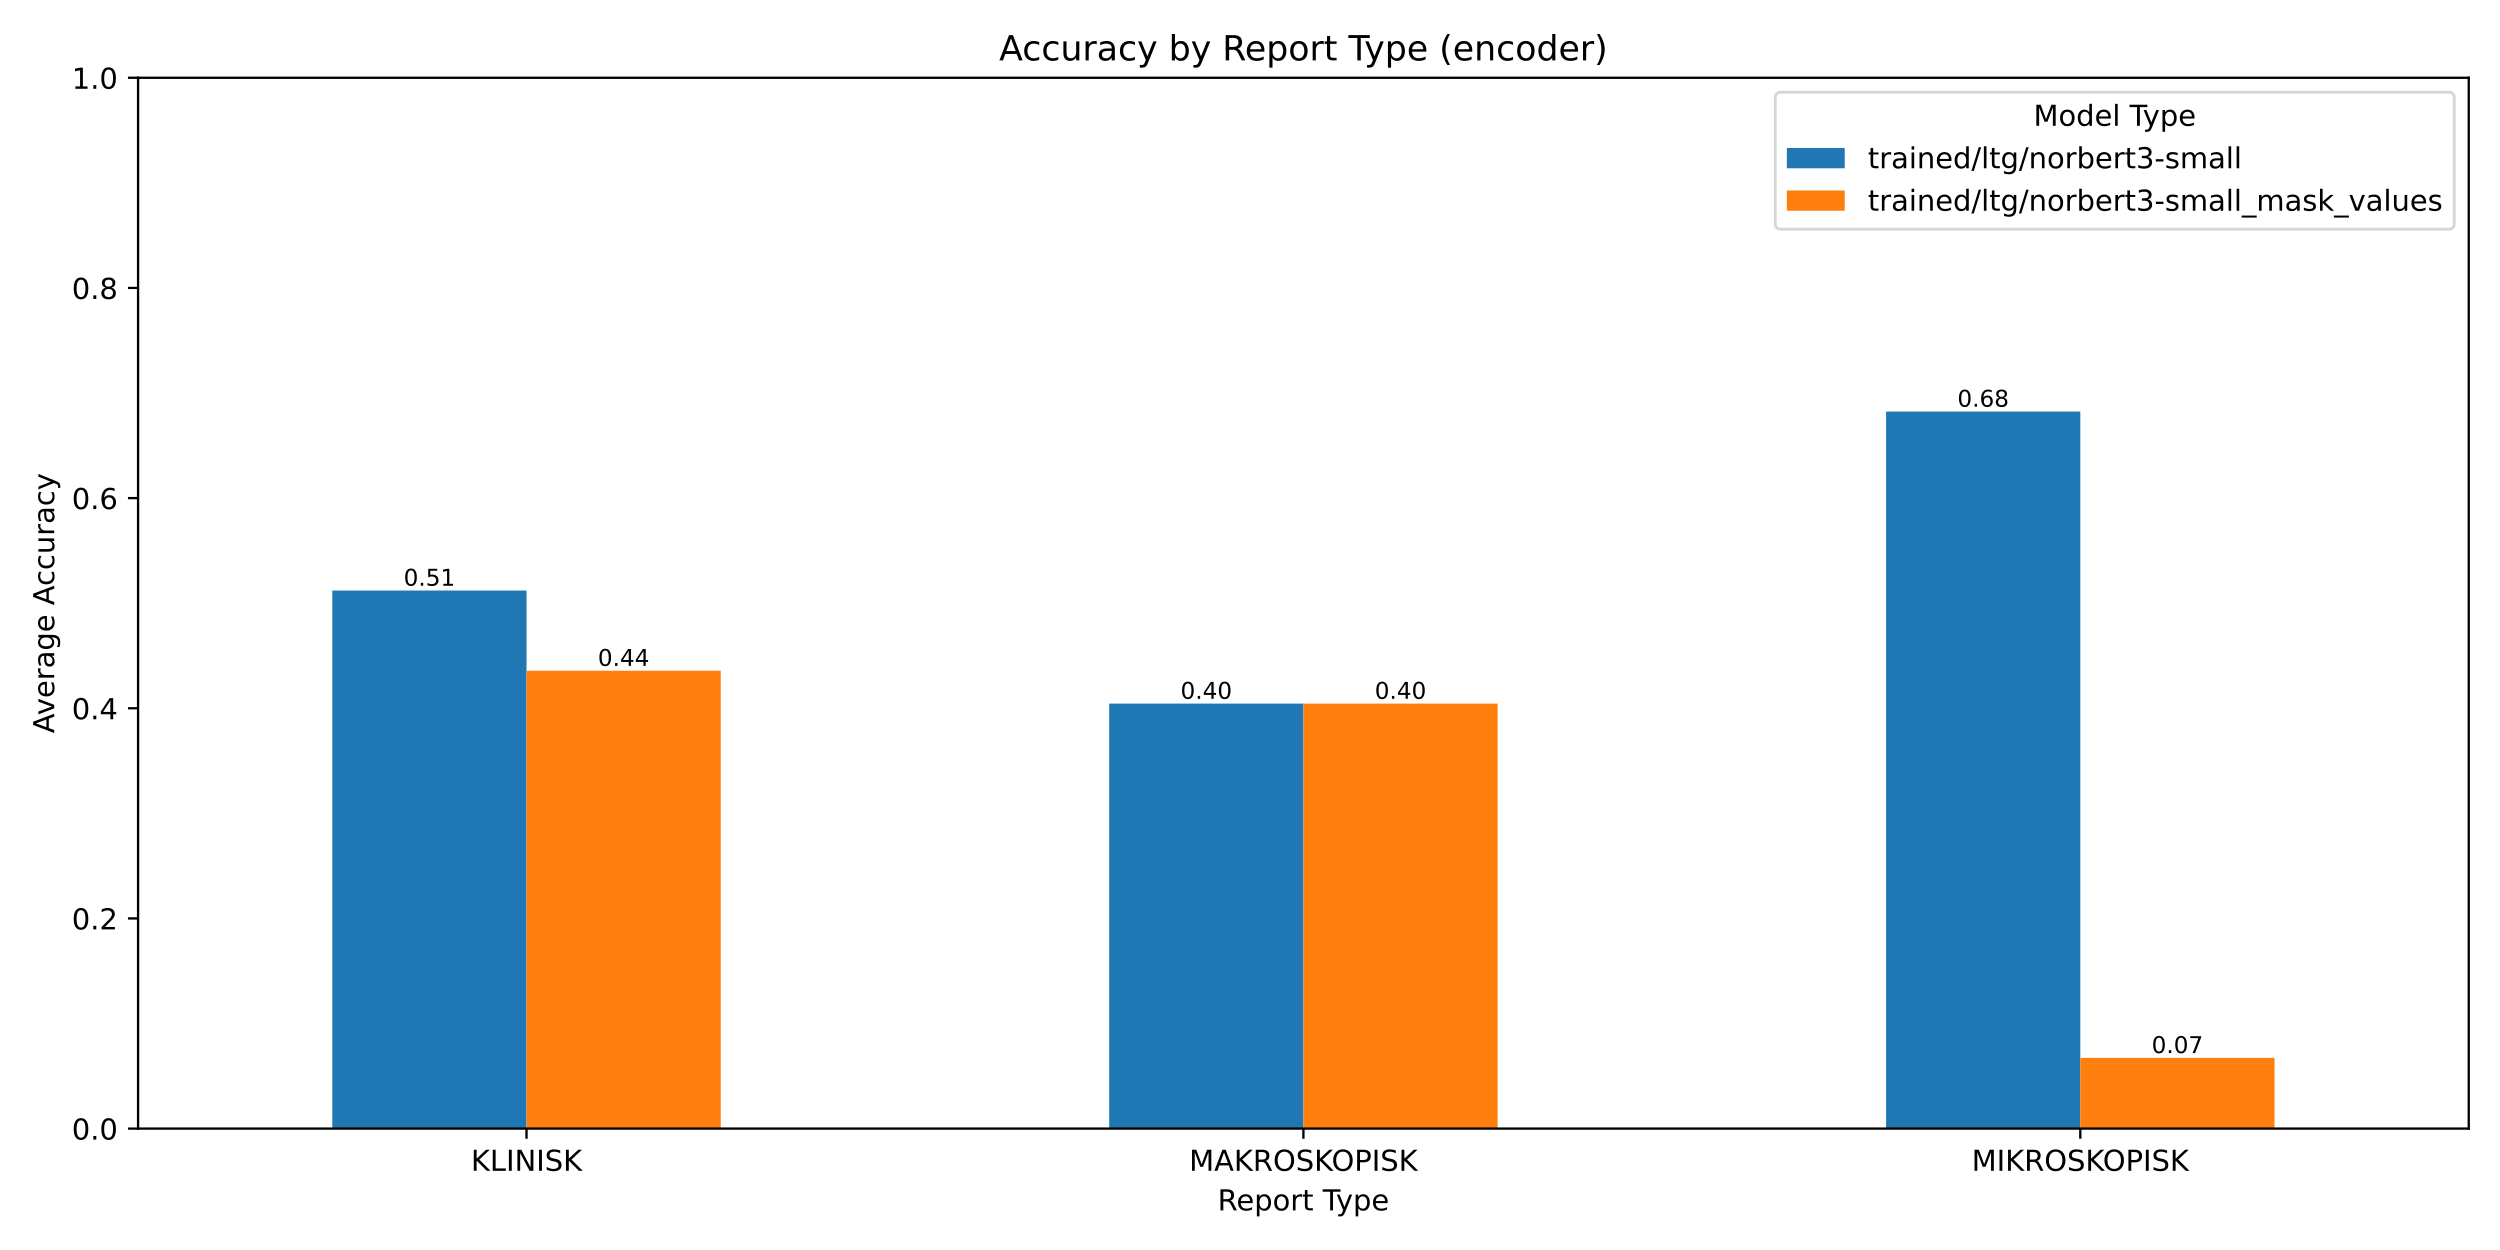
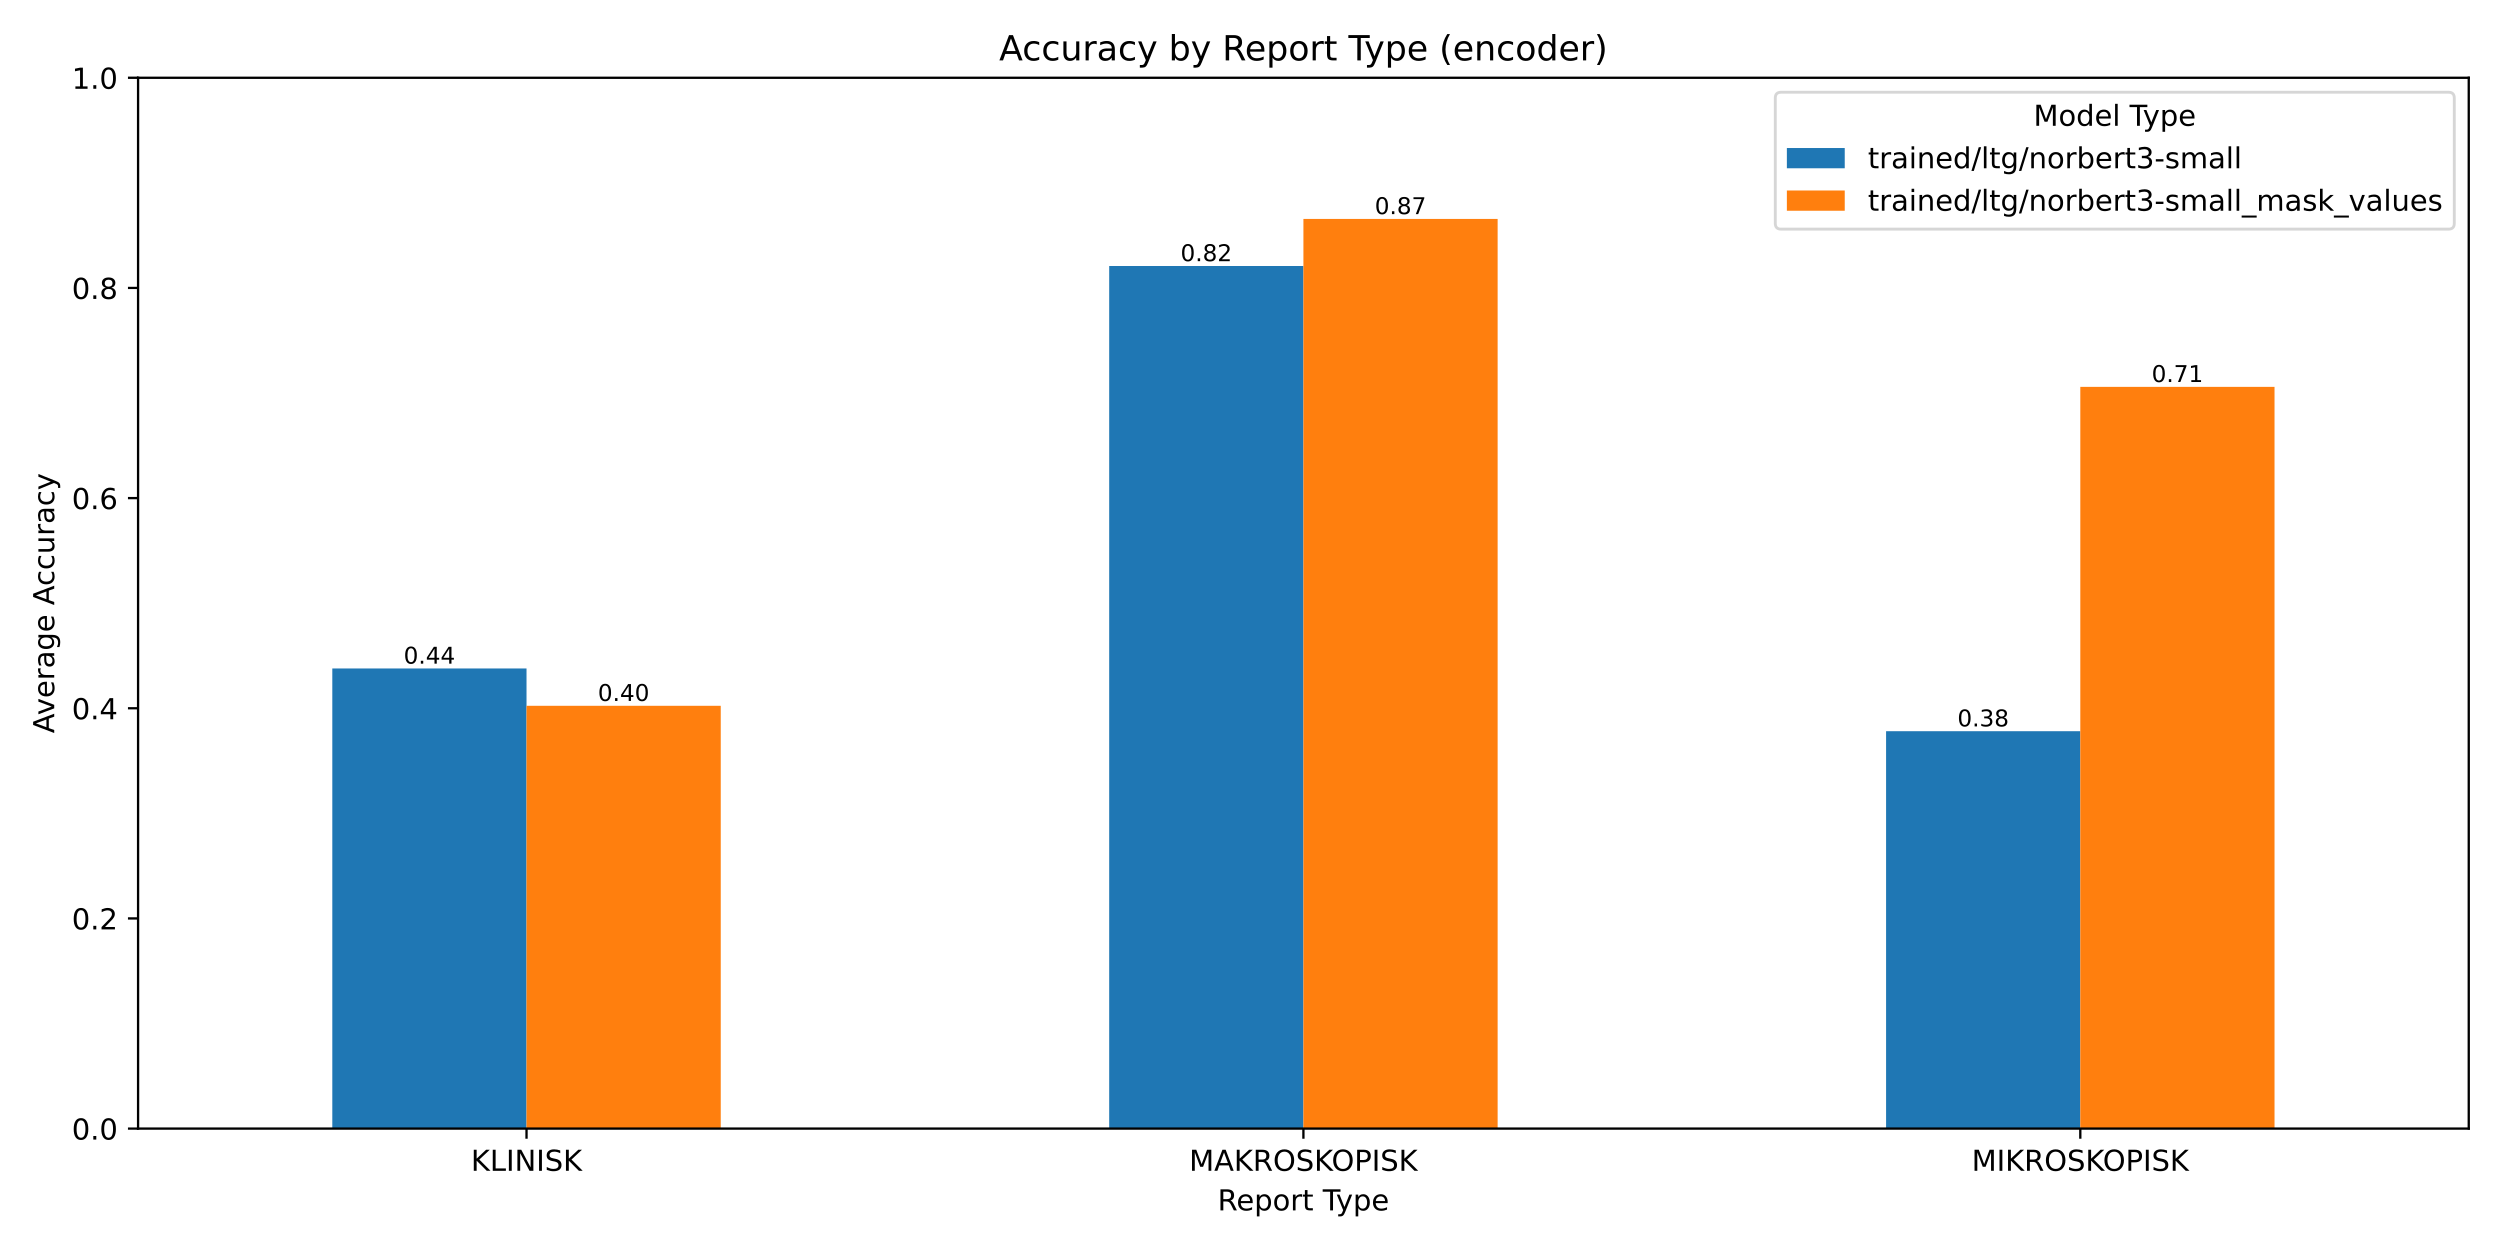
<svg xmlns="http://www.w3.org/2000/svg" xmlns:xlink="http://www.w3.org/1999/xlink" width="864pt" height="432pt" viewBox="0 0 864 432" version="1.1">
  <defs>
    <style type="text/css">*{stroke-linejoin: round; stroke-linecap: butt}</style>
  </defs>
  <g id="figure_1">
    <g id="patch_1">
      <path d="M 0 432  L 864 432  L 864 0  L 0 0  z " style="fill: #ffffff" />
    </g>
    <g id="axes_1">
      <g id="patch_2">
        <path d="M 47.72 390.04  L 853.2 390.04  L 853.2 26.88  L 47.72 26.88  z " style="fill: #ffffff" />
      </g>
      <g id="patch_3">
-         <path d="M 114.843 390.04  L 181.967 390.04  L 181.967 204.085  L 114.843 204.085  z " clip-path="url(#p39537fcc02)" style="fill: #1f77b4" />
+         <path d="M 114.843 390.04  L 181.967 390.04  L 181.967 231.023  L 114.843 231.023  z " clip-path="url(#p4cdccd4fc2)" style="fill: #1f77b4" />
      </g>
      <g id="patch_4">
-         <path d="M 383.337 390.04  L 450.46 390.04  L 450.46 243.174  L 383.337 243.174  z " clip-path="url(#p39537fcc02)" style="fill: #1f77b4" />
+         <path d="M 383.337 390.04  L 450.46 390.04  L 450.46 91.924  L 383.337 91.924  z " clip-path="url(#p4cdccd4fc2)" style="fill: #1f77b4" />
      </g>
      <g id="patch_5">
-         <path d="M 651.83 390.04  L 718.953 390.04  L 718.953 142.223  L 651.83 142.223  z " clip-path="url(#p39537fcc02)" style="fill: #1f77b4" />
+         <path d="M 651.83 390.04  L 718.953 390.04  L 718.953 252.711  L 651.83 252.711  z " clip-path="url(#p4cdccd4fc2)" style="fill: #1f77b4" />
      </g>
      <g id="patch_6">
-         <path d="M 181.967 390.04  L 249.09 390.04  L 249.09 231.796  L 181.967 231.796  z " clip-path="url(#p39537fcc02)" style="fill: #ff7f0e" />
+         <path d="M 181.967 390.04  L 249.09 390.04  L 249.09 243.916  L 181.967 243.916  z " clip-path="url(#p4cdccd4fc2)" style="fill: #ff7f0e" />
      </g>
      <g id="patch_7">
-         <path d="M 450.46 390.04  L 517.583 390.04  L 517.583 243.174  L 450.46 243.174  z " clip-path="url(#p39537fcc02)" style="fill: #ff7f0e" />
+         <path d="M 450.46 390.04  L 517.583 390.04  L 517.583 75.663  L 450.46 75.663  z " clip-path="url(#p4cdccd4fc2)" style="fill: #ff7f0e" />
      </g>
      <g id="patch_8">
-         <path d="M 718.953 390.04  L 786.077 390.04  L 786.077 365.601  L 718.953 365.601  z " clip-path="url(#p39537fcc02)" style="fill: #ff7f0e" />
+         <path d="M 718.953 390.04  L 786.077 390.04  L 786.077 133.692  L 718.953 133.692  z " clip-path="url(#p4cdccd4fc2)" style="fill: #ff7f0e" />
      </g>
      <g id="matplotlib.axis_1">
        <g id="xtick_1">
          <g id="line2d_1">
            <defs>
-               <path id="m0b6e1555a8" d="M 0 0  L 0 3.5  " style="stroke: #000000; stroke-width: 0.8" />
-             </defs>
-             <g>
-               <use xlink:href="#m0b6e1555a8" x="181.967" y="390.04" style="stroke: #000000; stroke-width: 0.8" />
+               <path id="md90fc7425c" d="M 0 0  L 0 3.5  " style="stroke: #000000; stroke-width: 0.8" />
+             </defs>
+             <g>
+               <use xlink:href="#md90fc7425c" x="181.967" y="390.04" style="stroke: #000000; stroke-width: 0.8" />
            </g>
          </g>
          <g id="text_1">
            <g transform="translate(162.7581 404.6384) scale(0.1 -0.1)">
              <defs>
                <path id="DejaVuSans-4b" d="M 628 4666  L 1259 4666  L 1259 2694  L 3353 4666  L 4166 4666  L 1850 2491  L 4331 0  L 3500 0  L 1259 2247  L 1259 0  L 628 0  L 628 4666  z " transform="scale(0.015625)" />
                <path id="DejaVuSans-4c" d="M 628 4666  L 1259 4666  L 1259 531  L 3531 531  L 3531 0  L 628 0  L 628 4666  z " transform="scale(0.015625)" />
                <path id="DejaVuSans-49" d="M 628 4666  L 1259 4666  L 1259 0  L 628 0  L 628 4666  z " transform="scale(0.015625)" />
                <path id="DejaVuSans-4e" d="M 628 4666  L 1478 4666  L 3547 763  L 3547 4666  L 4159 4666  L 4159 0  L 3309 0  L 1241 3903  L 1241 0  L 628 0  L 628 4666  z " transform="scale(0.015625)" />
                <path id="DejaVuSans-53" d="M 3425 4513  L 3425 3897  Q 3066 4069 2747 4153  Q 2428 4238 2131 4238  Q 1616 4238 1336 4038  Q 1056 3838 1056 3469  Q 1056 3159 1242 3001  Q 1428 2844 1947 2747  L 2328 2669  Q 3034 2534 3370 2195  Q 3706 1856 3706 1288  Q 3706 609 3251 259  Q 2797 -91 1919 -91  Q 1588 -91 1214 -16  Q 841 59 441 206  L 441 856  Q 825 641 1194 531  Q 1563 422 1919 422  Q 2459 422 2753 634  Q 3047 847 3047 1241  Q 3047 1584 2836 1778  Q 2625 1972 2144 2069  L 1759 2144  Q 1053 2284 737 2584  Q 422 2884 422 3419  Q 422 4038 858 4394  Q 1294 4750 2059 4750  Q 2388 4750 2728 4690  Q 3069 4631 3425 4513  z " transform="scale(0.015625)" />
              </defs>
              <use xlink:href="#DejaVuSans-4b" />
              <use xlink:href="#DejaVuSans-4c" transform="translate(65.57617 0)" />
              <use xlink:href="#DejaVuSans-49" transform="translate(121.2891 0)" />
              <use xlink:href="#DejaVuSans-4e" transform="translate(150.7812 0)" />
              <use xlink:href="#DejaVuSans-49" transform="translate(225.5859 0)" />
              <use xlink:href="#DejaVuSans-53" transform="translate(255.0781 0)" />
              <use xlink:href="#DejaVuSans-4b" transform="translate(318.5547 0)" />
            </g>
          </g>
        </g>
        <g id="xtick_2">
          <g id="line2d_2">
            <g>
-               <use xlink:href="#m0b6e1555a8" x="450.46" y="390.04" style="stroke: #000000; stroke-width: 0.8" />
+               <use xlink:href="#md90fc7425c" x="450.46" y="390.04" style="stroke: #000000; stroke-width: 0.8" />
            </g>
          </g>
          <g id="text_2">
            <g transform="translate(410.9795 404.6384) scale(0.1 -0.1)">
              <defs>
                <path id="DejaVuSans-4d" d="M 628 4666  L 1569 4666  L 2759 1491  L 3956 4666  L 4897 4666  L 4897 0  L 4281 0  L 4281 4097  L 3078 897  L 2444 897  L 1241 4097  L 1241 0  L 628 0  L 628 4666  z " transform="scale(0.015625)" />
                <path id="DejaVuSans-41" d="M 2188 4044  L 1331 1722  L 3047 1722  L 2188 4044  z M 1831 4666  L 2547 4666  L 4325 0  L 3669 0  L 3244 1197  L 1141 1197  L 716 0  L 50 0  L 1831 4666  z " transform="scale(0.015625)" />
                <path id="DejaVuSans-52" d="M 2841 2188  Q 3044 2119 3236 1894  Q 3428 1669 3622 1275  L 4263 0  L 3584 0  L 2988 1197  Q 2756 1666 2539 1819  Q 2322 1972 1947 1972  L 1259 1972  L 1259 0  L 628 0  L 628 4666  L 2053 4666  Q 2853 4666 3247 4331  Q 3641 3997 3641 3322  Q 3641 2881 3436 2590  Q 3231 2300 2841 2188  z M 1259 4147  L 1259 2491  L 2053 2491  Q 2509 2491 2742 2702  Q 2975 2913 2975 3322  Q 2975 3731 2742 3939  Q 2509 4147 2053 4147  L 1259 4147  z " transform="scale(0.015625)" />
                <path id="DejaVuSans-4f" d="M 2522 4238  Q 1834 4238 1429 3725  Q 1025 3213 1025 2328  Q 1025 1447 1429 934  Q 1834 422 2522 422  Q 3209 422 3611 934  Q 4013 1447 4013 2328  Q 4013 3213 3611 3725  Q 3209 4238 2522 4238  z M 2522 4750  Q 3503 4750 4090 4092  Q 4678 3434 4678 2328  Q 4678 1225 4090 567  Q 3503 -91 2522 -91  Q 1538 -91 948 565  Q 359 1222 359 2328  Q 359 3434 948 4092  Q 1538 4750 2522 4750  z " transform="scale(0.015625)" />
                <path id="DejaVuSans-50" d="M 1259 4147  L 1259 2394  L 2053 2394  Q 2494 2394 2734 2622  Q 2975 2850 2975 3272  Q 2975 3691 2734 3919  Q 2494 4147 2053 4147  L 1259 4147  z M 628 4666  L 2053 4666  Q 2838 4666 3239 4311  Q 3641 3956 3641 3272  Q 3641 2581 3239 2228  Q 2838 1875 2053 1875  L 1259 1875  L 1259 0  L 628 0  L 628 4666  z " transform="scale(0.015625)" />
              </defs>
              <use xlink:href="#DejaVuSans-4d" />
              <use xlink:href="#DejaVuSans-41" transform="translate(86.2793 0)" />
              <use xlink:href="#DejaVuSans-4b" transform="translate(154.6875 0)" />
              <use xlink:href="#DejaVuSans-52" transform="translate(220.2637 0)" />
              <use xlink:href="#DejaVuSans-4f" transform="translate(289.7461 0)" />
              <use xlink:href="#DejaVuSans-53" transform="translate(368.457 0)" />
              <use xlink:href="#DejaVuSans-4b" transform="translate(431.9336 0)" />
              <use xlink:href="#DejaVuSans-4f" transform="translate(492.0098 0)" />
              <use xlink:href="#DejaVuSans-50" transform="translate(570.7207 0)" />
              <use xlink:href="#DejaVuSans-49" transform="translate(631.0234 0)" />
              <use xlink:href="#DejaVuSans-53" transform="translate(660.5156 0)" />
              <use xlink:href="#DejaVuSans-4b" transform="translate(723.9922 0)" />
            </g>
          </g>
        </g>
        <g id="xtick_3">
          <g id="line2d_3">
            <g>
-               <use xlink:href="#m0b6e1555a8" x="718.953" y="390.04" style="stroke: #000000; stroke-width: 0.8" />
+               <use xlink:href="#md90fc7425c" x="718.953" y="390.04" style="stroke: #000000; stroke-width: 0.8" />
            </g>
          </g>
          <g id="text_3">
            <g transform="translate(681.4182 404.6384) scale(0.1 -0.1)">
              <use xlink:href="#DejaVuSans-4d" />
              <use xlink:href="#DejaVuSans-49" transform="translate(86.2793 0)" />
              <use xlink:href="#DejaVuSans-4b" transform="translate(115.7715 0)" />
              <use xlink:href="#DejaVuSans-52" transform="translate(181.3477 0)" />
              <use xlink:href="#DejaVuSans-4f" transform="translate(250.8301 0)" />
              <use xlink:href="#DejaVuSans-53" transform="translate(329.541 0)" />
              <use xlink:href="#DejaVuSans-4b" transform="translate(393.0176 0)" />
              <use xlink:href="#DejaVuSans-4f" transform="translate(453.0938 0)" />
              <use xlink:href="#DejaVuSans-50" transform="translate(531.8047 0)" />
              <use xlink:href="#DejaVuSans-49" transform="translate(592.1074 0)" />
              <use xlink:href="#DejaVuSans-53" transform="translate(621.5996 0)" />
              <use xlink:href="#DejaVuSans-4b" transform="translate(685.0762 0)" />
            </g>
          </g>
        </g>
        <g id="text_4">
          <g transform="translate(420.8131 418.3166) scale(0.1 -0.1)">
            <defs>
              <path id="DejaVuSans-65" d="M 3597 1894  L 3597 1613  L 953 1613  Q 991 1019 1311 708  Q 1631 397 2203 397  Q 2534 397 2845 478  Q 3156 559 3463 722  L 3463 178  Q 3153 47 2828 -22  Q 2503 -91 2169 -91  Q 1331 -91 842 396  Q 353 884 353 1716  Q 353 2575 817 3079  Q 1281 3584 2069 3584  Q 2775 3584 3186 3129  Q 3597 2675 3597 1894  z M 3022 2063  Q 3016 2534 2758 2815  Q 2500 3097 2075 3097  Q 1594 3097 1305 2825  Q 1016 2553 972 2059  L 3022 2063  z " transform="scale(0.015625)" />
              <path id="DejaVuSans-70" d="M 1159 525  L 1159 -1331  L 581 -1331  L 581 3500  L 1159 3500  L 1159 2969  Q 1341 3281 1617 3432  Q 1894 3584 2278 3584  Q 2916 3584 3314 3078  Q 3713 2572 3713 1747  Q 3713 922 3314 415  Q 2916 -91 2278 -91  Q 1894 -91 1617 61  Q 1341 213 1159 525  z M 3116 1747  Q 3116 2381 2855 2742  Q 2594 3103 2138 3103  Q 1681 3103 1420 2742  Q 1159 2381 1159 1747  Q 1159 1113 1420 752  Q 1681 391 2138 391  Q 2594 391 2855 752  Q 3116 1113 3116 1747  z " transform="scale(0.015625)" />
              <path id="DejaVuSans-6f" d="M 1959 3097  Q 1497 3097 1228 2736  Q 959 2375 959 1747  Q 959 1119 1226 758  Q 1494 397 1959 397  Q 2419 397 2687 759  Q 2956 1122 2956 1747  Q 2956 2369 2687 2733  Q 2419 3097 1959 3097  z M 1959 3584  Q 2709 3584 3137 3096  Q 3566 2609 3566 1747  Q 3566 888 3137 398  Q 2709 -91 1959 -91  Q 1206 -91 779 398  Q 353 888 353 1747  Q 353 2609 779 3096  Q 1206 3584 1959 3584  z " transform="scale(0.015625)" />
              <path id="DejaVuSans-72" d="M 2631 2963  Q 2534 3019 2420 3045  Q 2306 3072 2169 3072  Q 1681 3072 1420 2755  Q 1159 2438 1159 1844  L 1159 0  L 581 0  L 581 3500  L 1159 3500  L 1159 2956  Q 1341 3275 1631 3429  Q 1922 3584 2338 3584  Q 2397 3584 2469 3576  Q 2541 3569 2628 3553  L 2631 2963  z " transform="scale(0.015625)" />
              <path id="DejaVuSans-74" d="M 1172 4494  L 1172 3500  L 2356 3500  L 2356 3053  L 1172 3053  L 1172 1153  Q 1172 725 1289 603  Q 1406 481 1766 481  L 2356 481  L 2356 0  L 1766 0  Q 1100 0 847 248  Q 594 497 594 1153  L 594 3053  L 172 3053  L 172 3500  L 594 3500  L 594 4494  L 1172 4494  z " transform="scale(0.015625)" />
              <path id="DejaVuSans-20" transform="scale(0.015625)" />
              <path id="DejaVuSans-54" d="M -19 4666  L 3928 4666  L 3928 4134  L 2272 4134  L 2272 0  L 1638 0  L 1638 4134  L -19 4134  L -19 4666  z " transform="scale(0.015625)" />
              <path id="DejaVuSans-79" d="M 2059 -325  Q 1816 -950 1584 -1140  Q 1353 -1331 966 -1331  L 506 -1331  L 506 -850  L 844 -850  Q 1081 -850 1212 -737  Q 1344 -625 1503 -206  L 1606 56  L 191 3500  L 800 3500  L 1894 763  L 2988 3500  L 3597 3500  L 2059 -325  z " transform="scale(0.015625)" />
            </defs>
            <use xlink:href="#DejaVuSans-52" />
            <use xlink:href="#DejaVuSans-65" transform="translate(64.98242 0)" />
            <use xlink:href="#DejaVuSans-70" transform="translate(126.5059 0)" />
            <use xlink:href="#DejaVuSans-6f" transform="translate(189.9824 0)" />
            <use xlink:href="#DejaVuSans-72" transform="translate(251.1641 0)" />
            <use xlink:href="#DejaVuSans-74" transform="translate(292.2773 0)" />
            <use xlink:href="#DejaVuSans-20" transform="translate(331.4863 0)" />
            <use xlink:href="#DejaVuSans-54" transform="translate(363.2734 0)" />
            <use xlink:href="#DejaVuSans-79" transform="translate(408.7324 0)" />
            <use xlink:href="#DejaVuSans-70" transform="translate(467.9121 0)" />
            <use xlink:href="#DejaVuSans-65" transform="translate(531.3887 0)" />
          </g>
        </g>
      </g>
      <g id="matplotlib.axis_2">
        <g id="ytick_1">
          <g id="line2d_4">
            <defs>
-               <path id="m4c3540ee3f" d="M 0 0  L -3.5 0  " style="stroke: #000000; stroke-width: 0.8" />
-             </defs>
-             <g>
-               <use xlink:href="#m4c3540ee3f" x="47.72" y="390.04" style="stroke: #000000; stroke-width: 0.8" />
+               <path id="mf74cf3e84b" d="M 0 0  L -3.5 0  " style="stroke: #000000; stroke-width: 0.8" />
+             </defs>
+             <g>
+               <use xlink:href="#mf74cf3e84b" x="47.72" y="390.04" style="stroke: #000000; stroke-width: 0.8" />
            </g>
          </g>
          <g id="text_5">
            <g transform="translate(24.81687 393.8392) scale(0.1 -0.1)">
              <defs>
                <path id="DejaVuSans-30" d="M 2034 4250  Q 1547 4250 1301 3770  Q 1056 3291 1056 2328  Q 1056 1369 1301 889  Q 1547 409 2034 409  Q 2525 409 2770 889  Q 3016 1369 3016 2328  Q 3016 3291 2770 3770  Q 2525 4250 2034 4250  z M 2034 4750  Q 2819 4750 3233 4129  Q 3647 3509 3647 2328  Q 3647 1150 3233 529  Q 2819 -91 2034 -91  Q 1250 -91 836 529  Q 422 1150 422 2328  Q 422 3509 836 4129  Q 1250 4750 2034 4750  z " transform="scale(0.015625)" />
                <path id="DejaVuSans-2e" d="M 684 794  L 1344 794  L 1344 0  L 684 0  L 684 794  z " transform="scale(0.015625)" />
              </defs>
              <use xlink:href="#DejaVuSans-30" />
              <use xlink:href="#DejaVuSans-2e" transform="translate(63.62305 0)" />
              <use xlink:href="#DejaVuSans-30" transform="translate(95.41016 0)" />
            </g>
          </g>
        </g>
        <g id="ytick_2">
          <g id="line2d_5">
            <g>
-               <use xlink:href="#m4c3540ee3f" x="47.72" y="317.408" style="stroke: #000000; stroke-width: 0.8" />
+               <use xlink:href="#mf74cf3e84b" x="47.72" y="317.408" style="stroke: #000000; stroke-width: 0.8" />
            </g>
          </g>
          <g id="text_6">
            <g transform="translate(24.81687 321.2072) scale(0.1 -0.1)">
              <defs>
                <path id="DejaVuSans-32" d="M 1228 531  L 3431 531  L 3431 0  L 469 0  L 469 531  Q 828 903 1448 1529  Q 2069 2156 2228 2338  Q 2531 2678 2651 2914  Q 2772 3150 2772 3378  Q 2772 3750 2511 3984  Q 2250 4219 1831 4219  Q 1534 4219 1204 4116  Q 875 4013 500 3803  L 500 4441  Q 881 4594 1212 4672  Q 1544 4750 1819 4750  Q 2544 4750 2975 4387  Q 3406 4025 3406 3419  Q 3406 3131 3298 2873  Q 3191 2616 2906 2266  Q 2828 2175 2409 1742  Q 1991 1309 1228 531  z " transform="scale(0.015625)" />
              </defs>
              <use xlink:href="#DejaVuSans-30" />
              <use xlink:href="#DejaVuSans-2e" transform="translate(63.62305 0)" />
              <use xlink:href="#DejaVuSans-32" transform="translate(95.41016 0)" />
            </g>
          </g>
        </g>
        <g id="ytick_3">
          <g id="line2d_6">
            <g>
-               <use xlink:href="#m4c3540ee3f" x="47.72" y="244.776" style="stroke: #000000; stroke-width: 0.8" />
+               <use xlink:href="#mf74cf3e84b" x="47.72" y="244.776" style="stroke: #000000; stroke-width: 0.8" />
            </g>
          </g>
          <g id="text_7">
            <g transform="translate(24.81687 248.5752) scale(0.1 -0.1)">
              <defs>
                <path id="DejaVuSans-34" d="M 2419 4116  L 825 1625  L 2419 1625  L 2419 4116  z M 2253 4666  L 3047 4666  L 3047 1625  L 3713 1625  L 3713 1100  L 3047 1100  L 3047 0  L 2419 0  L 2419 1100  L 313 1100  L 313 1709  L 2253 4666  z " transform="scale(0.015625)" />
              </defs>
              <use xlink:href="#DejaVuSans-30" />
              <use xlink:href="#DejaVuSans-2e" transform="translate(63.62305 0)" />
              <use xlink:href="#DejaVuSans-34" transform="translate(95.41016 0)" />
            </g>
          </g>
        </g>
        <g id="ytick_4">
          <g id="line2d_7">
            <g>
-               <use xlink:href="#m4c3540ee3f" x="47.72" y="172.144" style="stroke: #000000; stroke-width: 0.8" />
+               <use xlink:href="#mf74cf3e84b" x="47.72" y="172.144" style="stroke: #000000; stroke-width: 0.8" />
            </g>
          </g>
          <g id="text_8">
            <g transform="translate(24.81687 175.9432) scale(0.1 -0.1)">
              <defs>
                <path id="DejaVuSans-36" d="M 2113 2584  Q 1688 2584 1439 2293  Q 1191 2003 1191 1497  Q 1191 994 1439 701  Q 1688 409 2113 409  Q 2538 409 2786 701  Q 3034 994 3034 1497  Q 3034 2003 2786 2293  Q 2538 2584 2113 2584  z M 3366 4563  L 3366 3988  Q 3128 4100 2886 4159  Q 2644 4219 2406 4219  Q 1781 4219 1451 3797  Q 1122 3375 1075 2522  Q 1259 2794 1537 2939  Q 1816 3084 2150 3084  Q 2853 3084 3261 2657  Q 3669 2231 3669 1497  Q 3669 778 3244 343  Q 2819 -91 2113 -91  Q 1303 -91 875 529  Q 447 1150 447 2328  Q 447 3434 972 4092  Q 1497 4750 2381 4750  Q 2619 4750 2861 4703  Q 3103 4656 3366 4563  z " transform="scale(0.015625)" />
              </defs>
              <use xlink:href="#DejaVuSans-30" />
              <use xlink:href="#DejaVuSans-2e" transform="translate(63.62305 0)" />
              <use xlink:href="#DejaVuSans-36" transform="translate(95.41016 0)" />
            </g>
          </g>
        </g>
        <g id="ytick_5">
          <g id="line2d_8">
            <g>
-               <use xlink:href="#m4c3540ee3f" x="47.72" y="99.512" style="stroke: #000000; stroke-width: 0.8" />
+               <use xlink:href="#mf74cf3e84b" x="47.72" y="99.512" style="stroke: #000000; stroke-width: 0.8" />
            </g>
          </g>
          <g id="text_9">
            <g transform="translate(24.81687 103.3112) scale(0.1 -0.1)">
              <defs>
                <path id="DejaVuSans-38" d="M 2034 2216  Q 1584 2216 1326 1975  Q 1069 1734 1069 1313  Q 1069 891 1326 650  Q 1584 409 2034 409  Q 2484 409 2743 651  Q 3003 894 3003 1313  Q 3003 1734 2745 1975  Q 2488 2216 2034 2216  z M 1403 2484  Q 997 2584 770 2862  Q 544 3141 544 3541  Q 544 4100 942 4425  Q 1341 4750 2034 4750  Q 2731 4750 3128 4425  Q 3525 4100 3525 3541  Q 3525 3141 3298 2862  Q 3072 2584 2669 2484  Q 3125 2378 3379 2068  Q 3634 1759 3634 1313  Q 3634 634 3220 271  Q 2806 -91 2034 -91  Q 1263 -91 848 271  Q 434 634 434 1313  Q 434 1759 690 2068  Q 947 2378 1403 2484  z M 1172 3481  Q 1172 3119 1398 2916  Q 1625 2713 2034 2713  Q 2441 2713 2670 2916  Q 2900 3119 2900 3481  Q 2900 3844 2670 4047  Q 2441 4250 2034 4250  Q 1625 4250 1398 4047  Q 1172 3844 1172 3481  z " transform="scale(0.015625)" />
              </defs>
              <use xlink:href="#DejaVuSans-30" />
              <use xlink:href="#DejaVuSans-2e" transform="translate(63.62305 0)" />
              <use xlink:href="#DejaVuSans-38" transform="translate(95.41016 0)" />
            </g>
          </g>
        </g>
        <g id="ytick_6">
          <g id="line2d_9">
            <g>
-               <use xlink:href="#m4c3540ee3f" x="47.72" y="26.88" style="stroke: #000000; stroke-width: 0.8" />
+               <use xlink:href="#mf74cf3e84b" x="47.72" y="26.88" style="stroke: #000000; stroke-width: 0.8" />
            </g>
          </g>
          <g id="text_10">
            <g transform="translate(24.81687 30.67922) scale(0.1 -0.1)">
              <defs>
                <path id="DejaVuSans-31" d="M 794 531  L 1825 531  L 1825 4091  L 703 3866  L 703 4441  L 1819 4666  L 2450 4666  L 2450 531  L 3481 531  L 3481 0  L 794 0  L 794 531  z " transform="scale(0.015625)" />
              </defs>
              <use xlink:href="#DejaVuSans-31" />
              <use xlink:href="#DejaVuSans-2e" transform="translate(63.62305 0)" />
              <use xlink:href="#DejaVuSans-30" transform="translate(95.41016 0)" />
            </g>
          </g>
        </g>
        <g id="text_11">
          <g transform="translate(18.73719 253.41) rotate(-90) scale(0.1 -0.1)">
            <defs>
              <path id="DejaVuSans-76" d="M 191 3500  L 800 3500  L 1894 563  L 2988 3500  L 3597 3500  L 2284 0  L 1503 0  L 191 3500  z " transform="scale(0.015625)" />
              <path id="DejaVuSans-61" d="M 2194 1759  Q 1497 1759 1228 1600  Q 959 1441 959 1056  Q 959 750 1161 570  Q 1363 391 1709 391  Q 2188 391 2477 730  Q 2766 1069 2766 1631  L 2766 1759  L 2194 1759  z M 3341 1997  L 3341 0  L 2766 0  L 2766 531  Q 2569 213 2275 61  Q 1981 -91 1556 -91  Q 1019 -91 701 211  Q 384 513 384 1019  Q 384 1609 779 1909  Q 1175 2209 1959 2209  L 2766 2209  L 2766 2266  Q 2766 2663 2505 2880  Q 2244 3097 1772 3097  Q 1472 3097 1187 3025  Q 903 2953 641 2809  L 641 3341  Q 956 3463 1253 3523  Q 1550 3584 1831 3584  Q 2591 3584 2966 3190  Q 3341 2797 3341 1997  z " transform="scale(0.015625)" />
              <path id="DejaVuSans-67" d="M 2906 1791  Q 2906 2416 2648 2759  Q 2391 3103 1925 3103  Q 1463 3103 1205 2759  Q 947 2416 947 1791  Q 947 1169 1205 825  Q 1463 481 1925 481  Q 2391 481 2648 825  Q 2906 1169 2906 1791  z M 3481 434  Q 3481 -459 3084 -895  Q 2688 -1331 1869 -1331  Q 1566 -1331 1297 -1286  Q 1028 -1241 775 -1147  L 775 -588  Q 1028 -725 1275 -790  Q 1522 -856 1778 -856  Q 2344 -856 2625 -561  Q 2906 -266 2906 331  L 2906 616  Q 2728 306 2450 153  Q 2172 0 1784 0  Q 1141 0 747 490  Q 353 981 353 1791  Q 353 2603 747 3093  Q 1141 3584 1784 3584  Q 2172 3584 2450 3431  Q 2728 3278 2906 2969  L 2906 3500  L 3481 3500  L 3481 434  z " transform="scale(0.015625)" />
              <path id="DejaVuSans-63" d="M 3122 3366  L 3122 2828  Q 2878 2963 2633 3030  Q 2388 3097 2138 3097  Q 1578 3097 1268 2742  Q 959 2388 959 1747  Q 959 1106 1268 751  Q 1578 397 2138 397  Q 2388 397 2633 464  Q 2878 531 3122 666  L 3122 134  Q 2881 22 2623 -34  Q 2366 -91 2075 -91  Q 1284 -91 818 406  Q 353 903 353 1747  Q 353 2603 823 3093  Q 1294 3584 2113 3584  Q 2378 3584 2631 3529  Q 2884 3475 3122 3366  z " transform="scale(0.015625)" />
              <path id="DejaVuSans-75" d="M 544 1381  L 544 3500  L 1119 3500  L 1119 1403  Q 1119 906 1312 657  Q 1506 409 1894 409  Q 2359 409 2629 706  Q 2900 1003 2900 1516  L 2900 3500  L 3475 3500  L 3475 0  L 2900 0  L 2900 538  Q 2691 219 2414 64  Q 2138 -91 1772 -91  Q 1169 -91 856 284  Q 544 659 544 1381  z M 1991 3584  L 1991 3584  z " transform="scale(0.015625)" />
            </defs>
            <use xlink:href="#DejaVuSans-41" />
            <use xlink:href="#DejaVuSans-76" transform="translate(62.5332 0)" />
            <use xlink:href="#DejaVuSans-65" transform="translate(121.7129 0)" />
            <use xlink:href="#DejaVuSans-72" transform="translate(183.2363 0)" />
            <use xlink:href="#DejaVuSans-61" transform="translate(224.3496 0)" />
            <use xlink:href="#DejaVuSans-67" transform="translate(285.6289 0)" />
            <use xlink:href="#DejaVuSans-65" transform="translate(349.1055 0)" />
            <use xlink:href="#DejaVuSans-20" transform="translate(410.6289 0)" />
            <use xlink:href="#DejaVuSans-41" transform="translate(442.416 0)" />
            <use xlink:href="#DejaVuSans-63" transform="translate(509.0742 0)" />
            <use xlink:href="#DejaVuSans-63" transform="translate(564.0547 0)" />
            <use xlink:href="#DejaVuSans-75" transform="translate(619.0352 0)" />
            <use xlink:href="#DejaVuSans-72" transform="translate(682.4141 0)" />
            <use xlink:href="#DejaVuSans-61" transform="translate(723.5273 0)" />
            <use xlink:href="#DejaVuSans-63" transform="translate(784.8066 0)" />
            <use xlink:href="#DejaVuSans-79" transform="translate(839.7871 0)" />
          </g>
        </g>
      </g>
      <g id="patch_9">
        <path d="M 47.72 390.04  L 47.72 26.88  " style="fill: none; stroke: #000000; stroke-width: 0.8; stroke-linejoin: miter; stroke-linecap: square" />
      </g>
      <g id="patch_10">
        <path d="M 853.2 390.04  L 853.2 26.88  " style="fill: none; stroke: #000000; stroke-width: 0.8; stroke-linejoin: miter; stroke-linecap: square" />
      </g>
      <g id="patch_11">
        <path d="M 47.72 390.04  L 853.2 390.04  " style="fill: none; stroke: #000000; stroke-width: 0.8; stroke-linejoin: miter; stroke-linecap: square" />
      </g>
      <g id="patch_12">
        <path d="M 47.72 26.88  L 853.2 26.88  " style="fill: none; stroke: #000000; stroke-width: 0.8; stroke-linejoin: miter; stroke-linecap: square" />
      </g>
      <g id="text_12">
-         <g transform="translate(139.4988 202.4208) scale(0.08 -0.08)">
+         <g transform="translate(139.4988 229.3594) scale(0.08 -0.08)">
+           <use xlink:href="#DejaVuSans-30" />
+           <use xlink:href="#DejaVuSans-2e" transform="translate(63.62305 0)" />
+           <use xlink:href="#DejaVuSans-34" transform="translate(95.41016 0)" />
+           <use xlink:href="#DejaVuSans-34" transform="translate(159.0332 0)" />
+         </g>
+       </g>
+       <g id="text_13">
+         <g transform="translate(407.9921 90.25983) scale(0.08 -0.08)">
+           <use xlink:href="#DejaVuSans-30" />
+           <use xlink:href="#DejaVuSans-2e" transform="translate(63.62305 0)" />
+           <use xlink:href="#DejaVuSans-38" transform="translate(95.41016 0)" />
+           <use xlink:href="#DejaVuSans-32" transform="translate(159.0332 0)" />
+         </g>
+       </g>
+       <g id="text_14">
+         <g transform="translate(676.4854 251.0468) scale(0.08 -0.08)">
          <defs>
-             <path id="DejaVuSans-35" d="M 691 4666  L 3169 4666  L 3169 4134  L 1269 4134  L 1269 2991  Q 1406 3038 1543 3061  Q 1681 3084 1819 3084  Q 2600 3084 3056 2656  Q 3513 2228 3513 1497  Q 3513 744 3044 326  Q 2575 -91 1722 -91  Q 1428 -91 1123 -41  Q 819 9 494 109  L 494 744  Q 775 591 1075 516  Q 1375 441 1709 441  Q 2250 441 2565 725  Q 2881 1009 2881 1497  Q 2881 1984 2565 2268  Q 2250 2553 1709 2553  Q 1456 2553 1204 2497  Q 953 2441 691 2322  L 691 4666  z " transform="scale(0.015625)" />
+             <path id="DejaVuSans-33" d="M 2597 2516  Q 3050 2419 3304 2112  Q 3559 1806 3559 1356  Q 3559 666 3084 287  Q 2609 -91 1734 -91  Q 1441 -91 1130 -33  Q 819 25 488 141  L 488 750  Q 750 597 1062 519  Q 1375 441 1716 441  Q 2309 441 2620 675  Q 2931 909 2931 1356  Q 2931 1769 2642 2001  Q 2353 2234 1838 2234  L 1294 2234  L 1294 2753  L 1863 2753  Q 2328 2753 2575 2939  Q 2822 3125 2822 3475  Q 2822 3834 2567 4026  Q 2313 4219 1838 4219  Q 1578 4219 1281 4162  Q 984 4106 628 3988  L 628 4550  Q 988 4650 1302 4700  Q 1616 4750 1894 4750  Q 2613 4750 3031 4423  Q 3450 4097 3450 3541  Q 3450 3153 3228 2886  Q 3006 2619 2597 2516  z " transform="scale(0.015625)" />
          </defs>
          <use xlink:href="#DejaVuSans-30" />
          <use xlink:href="#DejaVuSans-2e" transform="translate(63.62305 0)" />
-           <use xlink:href="#DejaVuSans-35" transform="translate(95.41016 0)" />
-           <use xlink:href="#DejaVuSans-31" transform="translate(159.0332 0)" />
-         </g>
-       </g>
-       <g id="text_13">
-         <g transform="translate(407.9921 241.5101) scale(0.08 -0.08)">
+           <use xlink:href="#DejaVuSans-33" transform="translate(95.41016 0)" />
+           <use xlink:href="#DejaVuSans-38" transform="translate(159.0332 0)" />
+         </g>
+       </g>
+       <g id="text_15">
+         <g transform="translate(206.6221 242.2527) scale(0.08 -0.08)">
          <use xlink:href="#DejaVuSans-30" />
          <use xlink:href="#DejaVuSans-2e" transform="translate(63.62305 0)" />
          <use xlink:href="#DejaVuSans-34" transform="translate(95.41016 0)" />
          <use xlink:href="#DejaVuSans-30" transform="translate(159.0332 0)" />
        </g>
      </g>
-       <g id="text_14">
-         <g transform="translate(676.4854 140.5595) scale(0.08 -0.08)">
-           <use xlink:href="#DejaVuSans-30" />
-           <use xlink:href="#DejaVuSans-2e" transform="translate(63.62305 0)" />
-           <use xlink:href="#DejaVuSans-36" transform="translate(95.41016 0)" />
-           <use xlink:href="#DejaVuSans-38" transform="translate(159.0332 0)" />
-         </g>
-       </g>
-       <g id="text_15">
-         <g transform="translate(206.6221 230.1318) scale(0.08 -0.08)">
-           <use xlink:href="#DejaVuSans-30" />
-           <use xlink:href="#DejaVuSans-2e" transform="translate(63.62305 0)" />
-           <use xlink:href="#DejaVuSans-34" transform="translate(95.41016 0)" />
-           <use xlink:href="#DejaVuSans-34" transform="translate(159.0332 0)" />
-         </g>
-       </g>
      <g id="text_16">
-         <g transform="translate(475.1154 241.5101) scale(0.08 -0.08)">
-           <use xlink:href="#DejaVuSans-30" />
-           <use xlink:href="#DejaVuSans-2e" transform="translate(63.62305 0)" />
-           <use xlink:href="#DejaVuSans-34" transform="translate(95.41016 0)" />
-           <use xlink:href="#DejaVuSans-30" transform="translate(159.0332 0)" />
-         </g>
-       </g>
-       <g id="text_17">
-         <g transform="translate(743.6087 363.9372) scale(0.08 -0.08)">
+         <g transform="translate(475.1154 73.99894) scale(0.08 -0.08)">
          <defs>
            <path id="DejaVuSans-37" d="M 525 4666  L 3525 4666  L 3525 4397  L 1831 0  L 1172 0  L 2766 4134  L 525 4134  L 525 4666  z " transform="scale(0.015625)" />
          </defs>
          <use xlink:href="#DejaVuSans-30" />
          <use xlink:href="#DejaVuSans-2e" transform="translate(63.62305 0)" />
-           <use xlink:href="#DejaVuSans-30" transform="translate(95.41016 0)" />
+           <use xlink:href="#DejaVuSans-38" transform="translate(95.41016 0)" />
          <use xlink:href="#DejaVuSans-37" transform="translate(159.0332 0)" />
+         </g>
+       </g>
+       <g id="text_17">
+         <g transform="translate(743.6087 132.028) scale(0.08 -0.08)">
+           <use xlink:href="#DejaVuSans-30" />
+           <use xlink:href="#DejaVuSans-2e" transform="translate(63.62305 0)" />
+           <use xlink:href="#DejaVuSans-37" transform="translate(95.41016 0)" />
+           <use xlink:href="#DejaVuSans-31" transform="translate(159.0332 0)" />
        </g>
      </g>
      <g id="text_18">
        <g transform="translate(345.295 20.88) scale(0.12 -0.12)">
          <defs>
            <path id="DejaVuSans-62" d="M 3116 1747  Q 3116 2381 2855 2742  Q 2594 3103 2138 3103  Q 1681 3103 1420 2742  Q 1159 2381 1159 1747  Q 1159 1113 1420 752  Q 1681 391 2138 391  Q 2594 391 2855 752  Q 3116 1113 3116 1747  z M 1159 2969  Q 1341 3281 1617 3432  Q 1894 3584 2278 3584  Q 2916 3584 3314 3078  Q 3713 2572 3713 1747  Q 3713 922 3314 415  Q 2916 -91 2278 -91  Q 1894 -91 1617 61  Q 1341 213 1159 525  L 1159 0  L 581 0  L 581 4863  L 1159 4863  L 1159 2969  z " transform="scale(0.015625)" />
            <path id="DejaVuSans-28" d="M 1984 4856  Q 1566 4138 1362 3434  Q 1159 2731 1159 2009  Q 1159 1288 1364 580  Q 1569 -128 1984 -844  L 1484 -844  Q 1016 -109 783 600  Q 550 1309 550 2009  Q 550 2706 781 3412  Q 1013 4119 1484 4856  L 1984 4856  z " transform="scale(0.015625)" />
            <path id="DejaVuSans-6e" d="M 3513 2113  L 3513 0  L 2938 0  L 2938 2094  Q 2938 2591 2744 2837  Q 2550 3084 2163 3084  Q 1697 3084 1428 2787  Q 1159 2491 1159 1978  L 1159 0  L 581 0  L 581 3500  L 1159 3500  L 1159 2956  Q 1366 3272 1645 3428  Q 1925 3584 2291 3584  Q 2894 3584 3203 3211  Q 3513 2838 3513 2113  z " transform="scale(0.015625)" />
            <path id="DejaVuSans-64" d="M 2906 2969  L 2906 4863  L 3481 4863  L 3481 0  L 2906 0  L 2906 525  Q 2725 213 2448 61  Q 2172 -91 1784 -91  Q 1150 -91 751 415  Q 353 922 353 1747  Q 353 2572 751 3078  Q 1150 3584 1784 3584  Q 2172 3584 2448 3432  Q 2725 3281 2906 2969  z M 947 1747  Q 947 1113 1208 752  Q 1469 391 1925 391  Q 2381 391 2643 752  Q 2906 1113 2906 1747  Q 2906 2381 2643 2742  Q 2381 3103 1925 3103  Q 1469 3103 1208 2742  Q 947 2381 947 1747  z " transform="scale(0.015625)" />
            <path id="DejaVuSans-29" d="M 513 4856  L 1013 4856  Q 1481 4119 1714 3412  Q 1947 2706 1947 2009  Q 1947 1309 1714 600  Q 1481 -109 1013 -844  L 513 -844  Q 928 -128 1133 580  Q 1338 1288 1338 2009  Q 1338 2731 1133 3434  Q 928 4138 513 4856  z " transform="scale(0.015625)" />
          </defs>
          <use xlink:href="#DejaVuSans-41" />
          <use xlink:href="#DejaVuSans-63" transform="translate(66.6582 0)" />
          <use xlink:href="#DejaVuSans-63" transform="translate(121.6387 0)" />
          <use xlink:href="#DejaVuSans-75" transform="translate(176.6191 0)" />
          <use xlink:href="#DejaVuSans-72" transform="translate(239.998 0)" />
          <use xlink:href="#DejaVuSans-61" transform="translate(281.1113 0)" />
          <use xlink:href="#DejaVuSans-63" transform="translate(342.3906 0)" />
          <use xlink:href="#DejaVuSans-79" transform="translate(397.3711 0)" />
          <use xlink:href="#DejaVuSans-20" transform="translate(456.5508 0)" />
          <use xlink:href="#DejaVuSans-62" transform="translate(488.3379 0)" />
          <use xlink:href="#DejaVuSans-79" transform="translate(551.8145 0)" />
          <use xlink:href="#DejaVuSans-20" transform="translate(610.9941 0)" />
          <use xlink:href="#DejaVuSans-52" transform="translate(642.7812 0)" />
          <use xlink:href="#DejaVuSans-65" transform="translate(707.7637 0)" />
          <use xlink:href="#DejaVuSans-70" transform="translate(769.2871 0)" />
          <use xlink:href="#DejaVuSans-6f" transform="translate(832.7637 0)" />
          <use xlink:href="#DejaVuSans-72" transform="translate(893.9453 0)" />
          <use xlink:href="#DejaVuSans-74" transform="translate(935.0586 0)" />
          <use xlink:href="#DejaVuSans-20" transform="translate(974.2676 0)" />
          <use xlink:href="#DejaVuSans-54" transform="translate(1006.055 0)" />
          <use xlink:href="#DejaVuSans-79" transform="translate(1051.514 0)" />
          <use xlink:href="#DejaVuSans-70" transform="translate(1110.693 0)" />
          <use xlink:href="#DejaVuSans-65" transform="translate(1174.17 0)" />
          <use xlink:href="#DejaVuSans-20" transform="translate(1235.693 0)" />
          <use xlink:href="#DejaVuSans-28" transform="translate(1267.48 0)" />
          <use xlink:href="#DejaVuSans-65" transform="translate(1306.494 0)" />
          <use xlink:href="#DejaVuSans-6e" transform="translate(1368.018 0)" />
          <use xlink:href="#DejaVuSans-63" transform="translate(1431.396 0)" />
          <use xlink:href="#DejaVuSans-6f" transform="translate(1486.377 0)" />
          <use xlink:href="#DejaVuSans-64" transform="translate(1547.559 0)" />
          <use xlink:href="#DejaVuSans-65" transform="translate(1611.035 0)" />
          <use xlink:href="#DejaVuSans-72" transform="translate(1672.559 0)" />
          <use xlink:href="#DejaVuSans-29" transform="translate(1713.672 0)" />
        </g>
      </g>
      <g id="legend_1">
        <g id="patch_13">
          <path d="M 615.541 79.192  L 846.2 79.192  Q 848.2 79.192 848.2 77.192  L 848.2 33.88  Q 848.2 31.88 846.2 31.88  L 615.541 31.88  Q 613.541 31.88 613.541 33.88  L 613.541 77.192  Q 613.541 79.192 615.541 79.192  z " style="fill: #ffffff; opacity: 0.8; stroke: #cccccc; stroke-linejoin: miter" />
        </g>
        <g id="text_19">
          <g transform="translate(702.7852 43.47844) scale(0.1 -0.1)">
            <defs>
              <path id="DejaVuSans-6c" d="M 603 4863  L 1178 4863  L 1178 0  L 603 0  L 603 4863  z " transform="scale(0.015625)" />
            </defs>
            <use xlink:href="#DejaVuSans-4d" />
            <use xlink:href="#DejaVuSans-6f" transform="translate(86.2793 0)" />
            <use xlink:href="#DejaVuSans-64" transform="translate(147.4609 0)" />
            <use xlink:href="#DejaVuSans-65" transform="translate(210.9375 0)" />
            <use xlink:href="#DejaVuSans-6c" transform="translate(272.4609 0)" />
            <use xlink:href="#DejaVuSans-20" transform="translate(300.2441 0)" />
            <use xlink:href="#DejaVuSans-54" transform="translate(332.0312 0)" />
            <use xlink:href="#DejaVuSans-79" transform="translate(377.4902 0)" />
            <use xlink:href="#DejaVuSans-70" transform="translate(436.6699 0)" />
            <use xlink:href="#DejaVuSans-65" transform="translate(500.1465 0)" />
          </g>
        </g>
        <g id="patch_14">
          <path d="M 617.541 58.157  L 637.541 58.157  L 637.541 51.157  L 617.541 51.157  z " style="fill: #1f77b4" />
        </g>
        <g id="text_20">
          <g transform="translate(645.5406 58.15656) scale(0.1 -0.1)">
            <defs>
              <path id="DejaVuSans-69" d="M 603 3500  L 1178 3500  L 1178 0  L 603 0  L 603 3500  z M 603 4863  L 1178 4863  L 1178 4134  L 603 4134  L 603 4863  z " transform="scale(0.015625)" />
              <path id="DejaVuSans-2f" d="M 1625 4666  L 2156 4666  L 531 -594  L 0 -594  L 1625 4666  z " transform="scale(0.015625)" />
-               <path id="DejaVuSans-33" d="M 2597 2516  Q 3050 2419 3304 2112  Q 3559 1806 3559 1356  Q 3559 666 3084 287  Q 2609 -91 1734 -91  Q 1441 -91 1130 -33  Q 819 25 488 141  L 488 750  Q 750 597 1062 519  Q 1375 441 1716 441  Q 2309 441 2620 675  Q 2931 909 2931 1356  Q 2931 1769 2642 2001  Q 2353 2234 1838 2234  L 1294 2234  L 1294 2753  L 1863 2753  Q 2328 2753 2575 2939  Q 2822 3125 2822 3475  Q 2822 3834 2567 4026  Q 2313 4219 1838 4219  Q 1578 4219 1281 4162  Q 984 4106 628 3988  L 628 4550  Q 988 4650 1302 4700  Q 1616 4750 1894 4750  Q 2613 4750 3031 4423  Q 3450 4097 3450 3541  Q 3450 3153 3228 2886  Q 3006 2619 2597 2516  z " transform="scale(0.015625)" />
              <path id="DejaVuSans-2d" d="M 313 2009  L 1997 2009  L 1997 1497  L 313 1497  L 313 2009  z " transform="scale(0.015625)" />
              <path id="DejaVuSans-73" d="M 2834 3397  L 2834 2853  Q 2591 2978 2328 3040  Q 2066 3103 1784 3103  Q 1356 3103 1142 2972  Q 928 2841 928 2578  Q 928 2378 1081 2264  Q 1234 2150 1697 2047  L 1894 2003  Q 2506 1872 2764 1633  Q 3022 1394 3022 966  Q 3022 478 2636 193  Q 2250 -91 1575 -91  Q 1294 -91 989 -36  Q 684 19 347 128  L 347 722  Q 666 556 975 473  Q 1284 391 1588 391  Q 1994 391 2212 530  Q 2431 669 2431 922  Q 2431 1156 2273 1281  Q 2116 1406 1581 1522  L 1381 1569  Q 847 1681 609 1914  Q 372 2147 372 2553  Q 372 3047 722 3315  Q 1072 3584 1716 3584  Q 2034 3584 2315 3537  Q 2597 3491 2834 3397  z " transform="scale(0.015625)" />
              <path id="DejaVuSans-6d" d="M 3328 2828  Q 3544 3216 3844 3400  Q 4144 3584 4550 3584  Q 5097 3584 5394 3201  Q 5691 2819 5691 2113  L 5691 0  L 5113 0  L 5113 2094  Q 5113 2597 4934 2840  Q 4756 3084 4391 3084  Q 3944 3084 3684 2787  Q 3425 2491 3425 1978  L 3425 0  L 2847 0  L 2847 2094  Q 2847 2600 2669 2842  Q 2491 3084 2119 3084  Q 1678 3084 1418 2786  Q 1159 2488 1159 1978  L 1159 0  L 581 0  L 581 3500  L 1159 3500  L 1159 2956  Q 1356 3278 1631 3431  Q 1906 3584 2284 3584  Q 2666 3584 2933 3390  Q 3200 3197 3328 2828  z " transform="scale(0.015625)" />
            </defs>
            <use xlink:href="#DejaVuSans-74" />
            <use xlink:href="#DejaVuSans-72" transform="translate(39.20898 0)" />
            <use xlink:href="#DejaVuSans-61" transform="translate(80.32227 0)" />
            <use xlink:href="#DejaVuSans-69" transform="translate(141.6016 0)" />
            <use xlink:href="#DejaVuSans-6e" transform="translate(169.3848 0)" />
            <use xlink:href="#DejaVuSans-65" transform="translate(232.7637 0)" />
            <use xlink:href="#DejaVuSans-64" transform="translate(294.2871 0)" />
            <use xlink:href="#DejaVuSans-2f" transform="translate(357.7637 0)" />
            <use xlink:href="#DejaVuSans-6c" transform="translate(391.4551 0)" />
            <use xlink:href="#DejaVuSans-74" transform="translate(419.2383 0)" />
            <use xlink:href="#DejaVuSans-67" transform="translate(458.4473 0)" />
            <use xlink:href="#DejaVuSans-2f" transform="translate(521.9238 0)" />
            <use xlink:href="#DejaVuSans-6e" transform="translate(555.6152 0)" />
            <use xlink:href="#DejaVuSans-6f" transform="translate(618.9941 0)" />
            <use xlink:href="#DejaVuSans-72" transform="translate(680.1758 0)" />
            <use xlink:href="#DejaVuSans-62" transform="translate(721.2891 0)" />
            <use xlink:href="#DejaVuSans-65" transform="translate(784.7656 0)" />
            <use xlink:href="#DejaVuSans-72" transform="translate(846.2891 0)" />
            <use xlink:href="#DejaVuSans-74" transform="translate(887.4023 0)" />
            <use xlink:href="#DejaVuSans-33" transform="translate(926.6113 0)" />
            <use xlink:href="#DejaVuSans-2d" transform="translate(990.2344 0)" />
            <use xlink:href="#DejaVuSans-73" transform="translate(1026.318 0)" />
            <use xlink:href="#DejaVuSans-6d" transform="translate(1078.418 0)" />
            <use xlink:href="#DejaVuSans-61" transform="translate(1175.83 0)" />
            <use xlink:href="#DejaVuSans-6c" transform="translate(1237.109 0)" />
            <use xlink:href="#DejaVuSans-6c" transform="translate(1264.893 0)" />
          </g>
        </g>
        <g id="patch_15">
          <path d="M 617.541 72.835  L 637.541 72.835  L 637.541 65.835  L 617.541 65.835  z " style="fill: #ff7f0e" />
        </g>
        <g id="text_21">
          <g transform="translate(645.5406 72.83469) scale(0.1 -0.1)">
            <defs>
              <path id="DejaVuSans-5f" d="M 3263 -1063  L 3263 -1509  L -63 -1509  L -63 -1063  L 3263 -1063  z " transform="scale(0.015625)" />
              <path id="DejaVuSans-6b" d="M 581 4863  L 1159 4863  L 1159 1991  L 2875 3500  L 3609 3500  L 1753 1863  L 3688 0  L 2938 0  L 1159 1709  L 1159 0  L 581 0  L 581 4863  z " transform="scale(0.015625)" />
            </defs>
            <use xlink:href="#DejaVuSans-74" />
            <use xlink:href="#DejaVuSans-72" transform="translate(39.20898 0)" />
            <use xlink:href="#DejaVuSans-61" transform="translate(80.32227 0)" />
            <use xlink:href="#DejaVuSans-69" transform="translate(141.6016 0)" />
            <use xlink:href="#DejaVuSans-6e" transform="translate(169.3848 0)" />
            <use xlink:href="#DejaVuSans-65" transform="translate(232.7637 0)" />
            <use xlink:href="#DejaVuSans-64" transform="translate(294.2871 0)" />
            <use xlink:href="#DejaVuSans-2f" transform="translate(357.7637 0)" />
            <use xlink:href="#DejaVuSans-6c" transform="translate(391.4551 0)" />
            <use xlink:href="#DejaVuSans-74" transform="translate(419.2383 0)" />
            <use xlink:href="#DejaVuSans-67" transform="translate(458.4473 0)" />
            <use xlink:href="#DejaVuSans-2f" transform="translate(521.9238 0)" />
            <use xlink:href="#DejaVuSans-6e" transform="translate(555.6152 0)" />
            <use xlink:href="#DejaVuSans-6f" transform="translate(618.9941 0)" />
            <use xlink:href="#DejaVuSans-72" transform="translate(680.1758 0)" />
            <use xlink:href="#DejaVuSans-62" transform="translate(721.2891 0)" />
            <use xlink:href="#DejaVuSans-65" transform="translate(784.7656 0)" />
            <use xlink:href="#DejaVuSans-72" transform="translate(846.2891 0)" />
            <use xlink:href="#DejaVuSans-74" transform="translate(887.4023 0)" />
            <use xlink:href="#DejaVuSans-33" transform="translate(926.6113 0)" />
            <use xlink:href="#DejaVuSans-2d" transform="translate(990.2344 0)" />
            <use xlink:href="#DejaVuSans-73" transform="translate(1026.318 0)" />
            <use xlink:href="#DejaVuSans-6d" transform="translate(1078.418 0)" />
            <use xlink:href="#DejaVuSans-61" transform="translate(1175.83 0)" />
            <use xlink:href="#DejaVuSans-6c" transform="translate(1237.109 0)" />
            <use xlink:href="#DejaVuSans-6c" transform="translate(1264.893 0)" />
            <use xlink:href="#DejaVuSans-5f" transform="translate(1292.676 0)" />
            <use xlink:href="#DejaVuSans-6d" transform="translate(1342.676 0)" />
            <use xlink:href="#DejaVuSans-61" transform="translate(1440.088 0)" />
            <use xlink:href="#DejaVuSans-73" transform="translate(1501.367 0)" />
            <use xlink:href="#DejaVuSans-6b" transform="translate(1553.467 0)" />
            <use xlink:href="#DejaVuSans-5f" transform="translate(1611.377 0)" />
            <use xlink:href="#DejaVuSans-76" transform="translate(1661.377 0)" />
            <use xlink:href="#DejaVuSans-61" transform="translate(1720.557 0)" />
            <use xlink:href="#DejaVuSans-6c" transform="translate(1781.836 0)" />
            <use xlink:href="#DejaVuSans-75" transform="translate(1809.619 0)" />
            <use xlink:href="#DejaVuSans-65" transform="translate(1872.998 0)" />
            <use xlink:href="#DejaVuSans-73" transform="translate(1934.521 0)" />
          </g>
        </g>
      </g>
    </g>
  </g>
  <defs>
-     <clipPath id="p39537fcc02">
+     <clipPath id="p4cdccd4fc2">
      <rect x="47.72" y="26.88" width="805.48" height="363.16" />
    </clipPath>
  </defs>
</svg>
